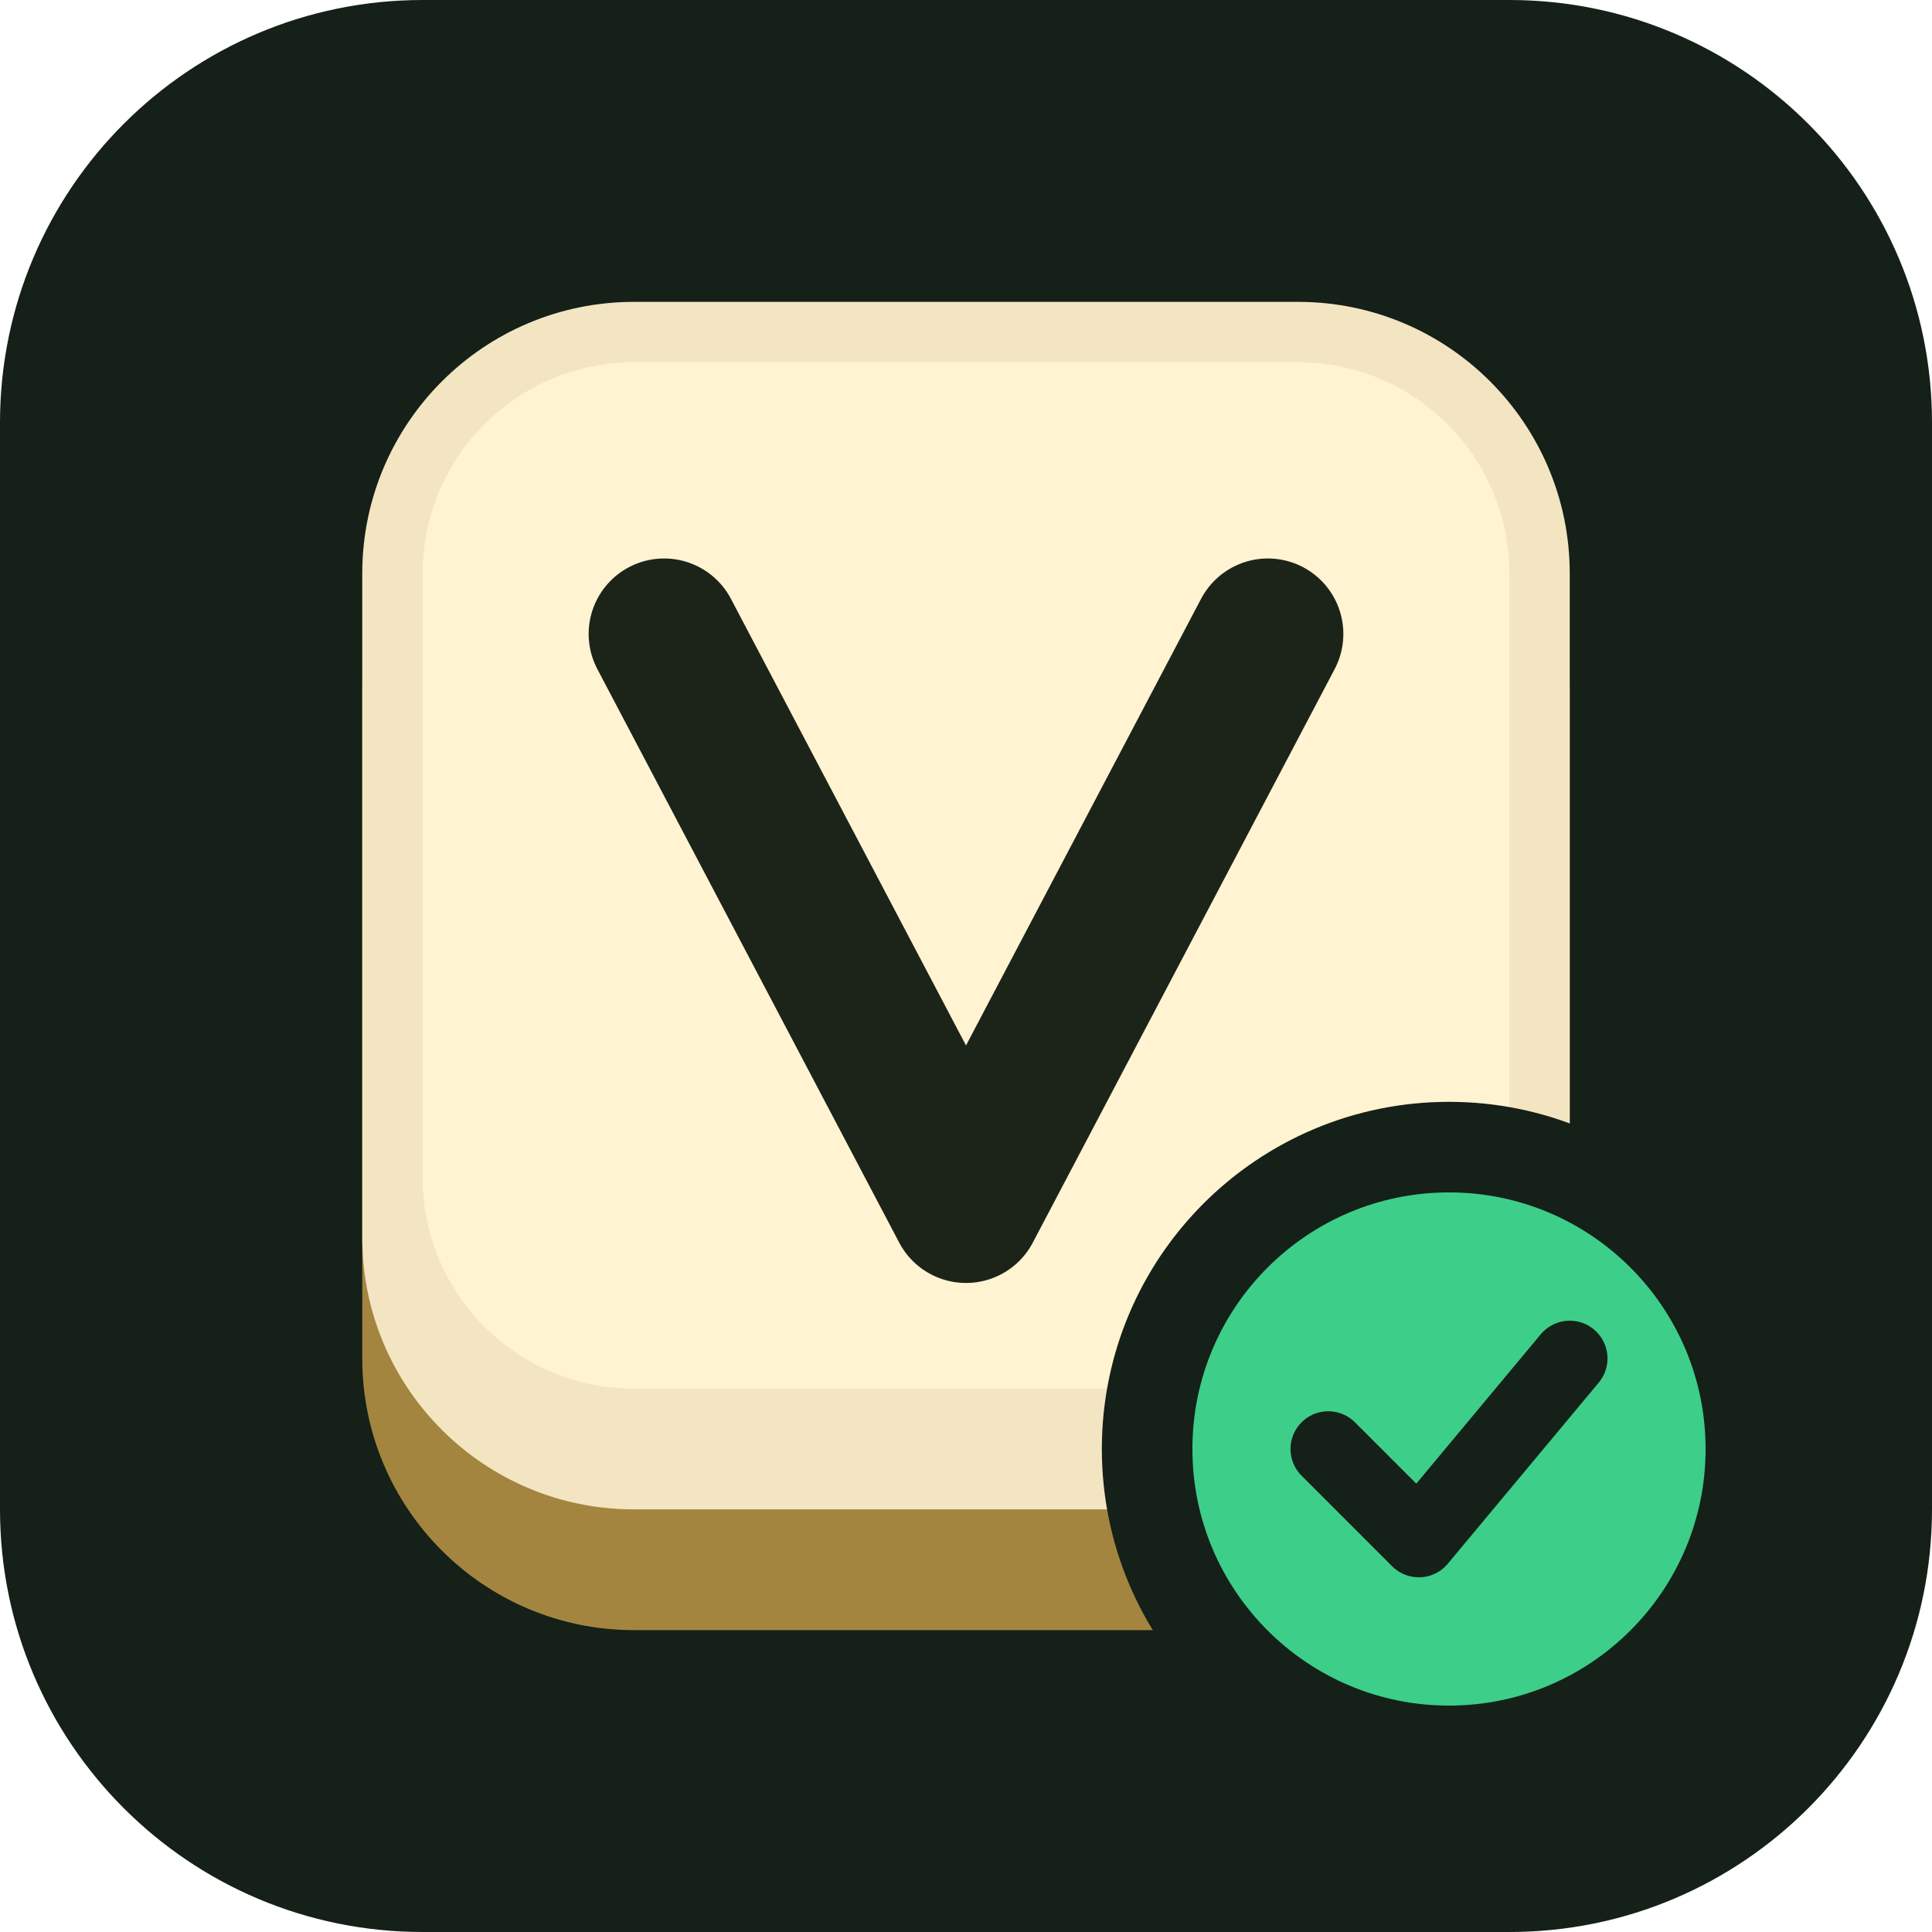
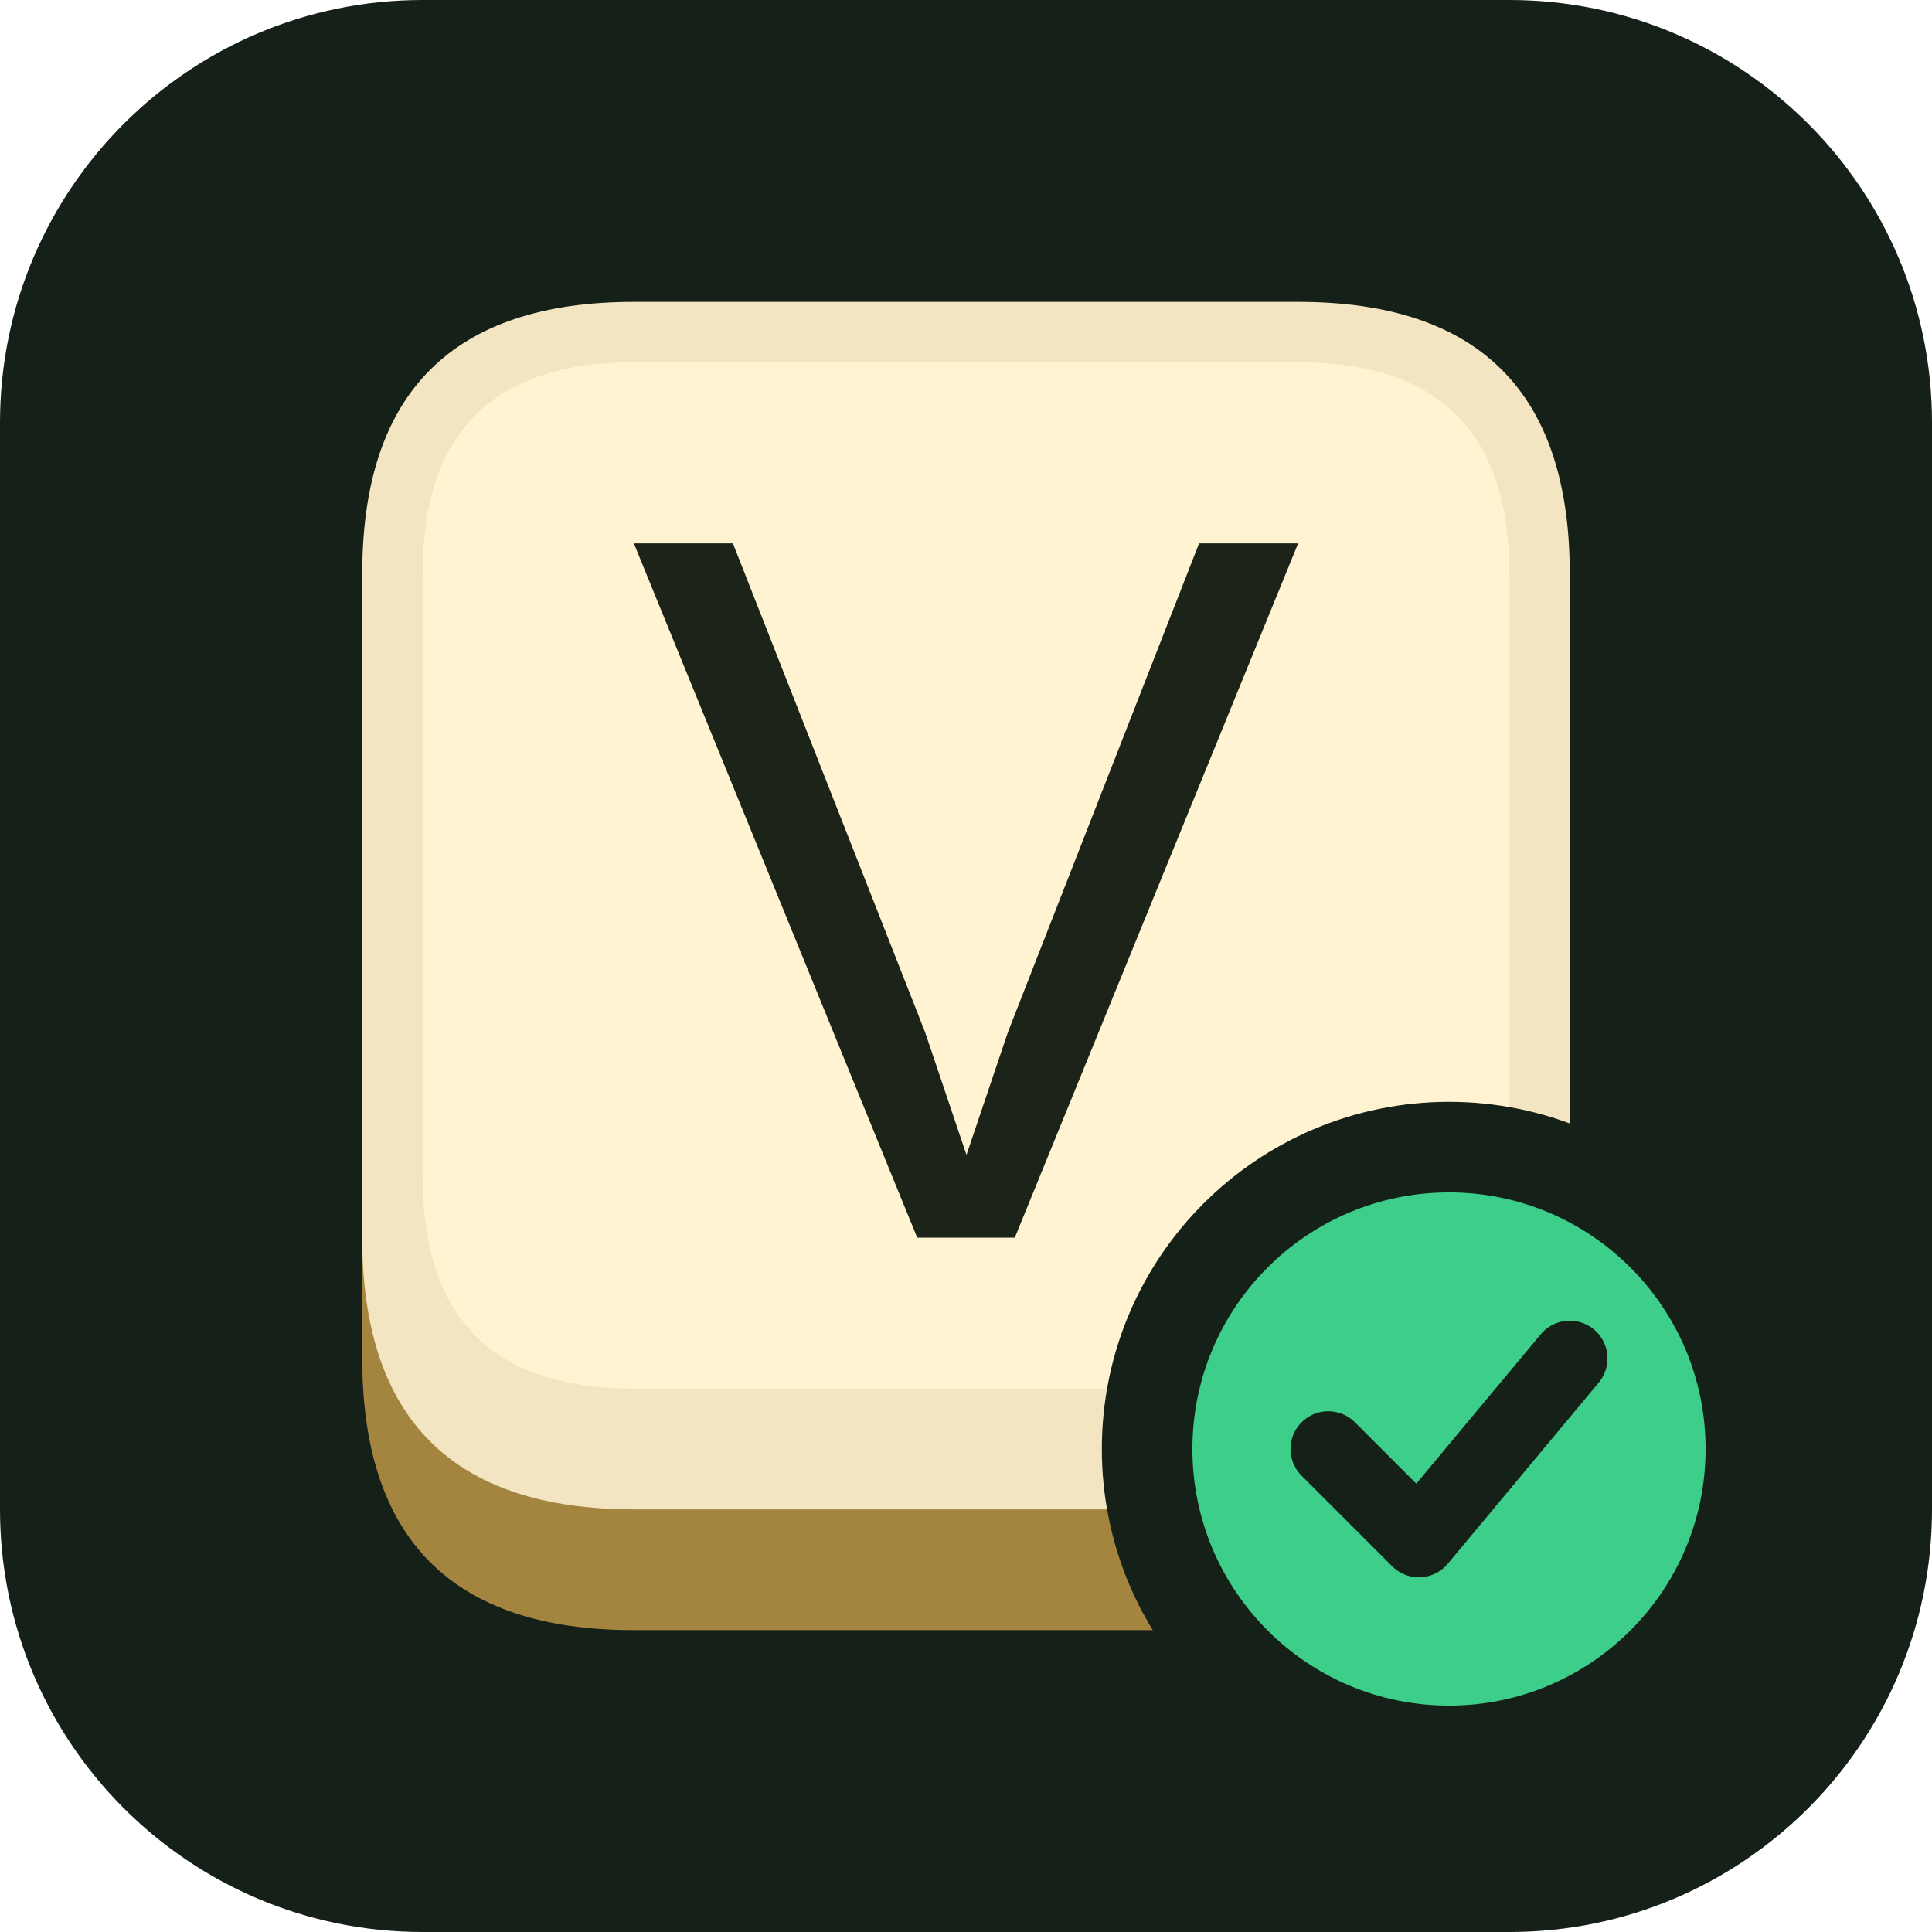
<svg xmlns="http://www.w3.org/2000/svg" viewBox="0 0 64 64">
  <rect width="64" height="64" rx="14" fill="#142018" />
-   <rect x="12" y="14" width="40" height="40" rx="9" fill="#a3853f" />
-   <rect x="12" y="10" width="40" height="40" rx="9" fill="#f3e5c2" />
-   <rect x="14" y="12" width="36" height="34" rx="7" fill="#fff3d1" />
-   <path d="m22 21 10 19 10-19" fill="none" stroke="#1c241a" stroke-width="5" stroke-linecap="round" stroke-linejoin="round" />
-   <circle cx="48" cy="48" r="10" fill="#3dce8a" stroke="#142018" stroke-width="3" />
-   <path d="m44 48 3 3 5-6" fill="none" stroke="#142018" stroke-width="2.5" stroke-linecap="round" stroke-linejoin="round" />
+   <path d="M21,14H43Q52,14 52,23V45Q52,54 43,54H21Q12,54 12,45V23Q12,14 21,14Z" fill="#a3853f" />
+   <path d="M21,10H43Q52,10 52,19V41Q52,50 43,50H21Q12,50 12,41V19Q12,10 21,10Z" fill="#f3e5c2" />
+   <path d="M21,12H43Q50,12 50,19V39Q50,46 43,46H21Q14,46 14,39V19Q14,12 21,12Z" fill="#fff3d1" />
+   <path d="M33.616 41H30.384L20.998 18H24.279L30.645 34.193L32.016 38.258L33.388 34.193L39.721 18H43.002Z" fill="#1c241a" />
+   <path d="M48,38a10,10 0,1 0,0 20a10,10 0,1 0,0 -20" fill="#3dce8a" stroke="#142018" stroke-width="3" />
+   <path d="M44,48l3,3l5,-6" fill="none" stroke="#142018" stroke-width="2.5" stroke-linecap="round" stroke-linejoin="round" />
</svg>
